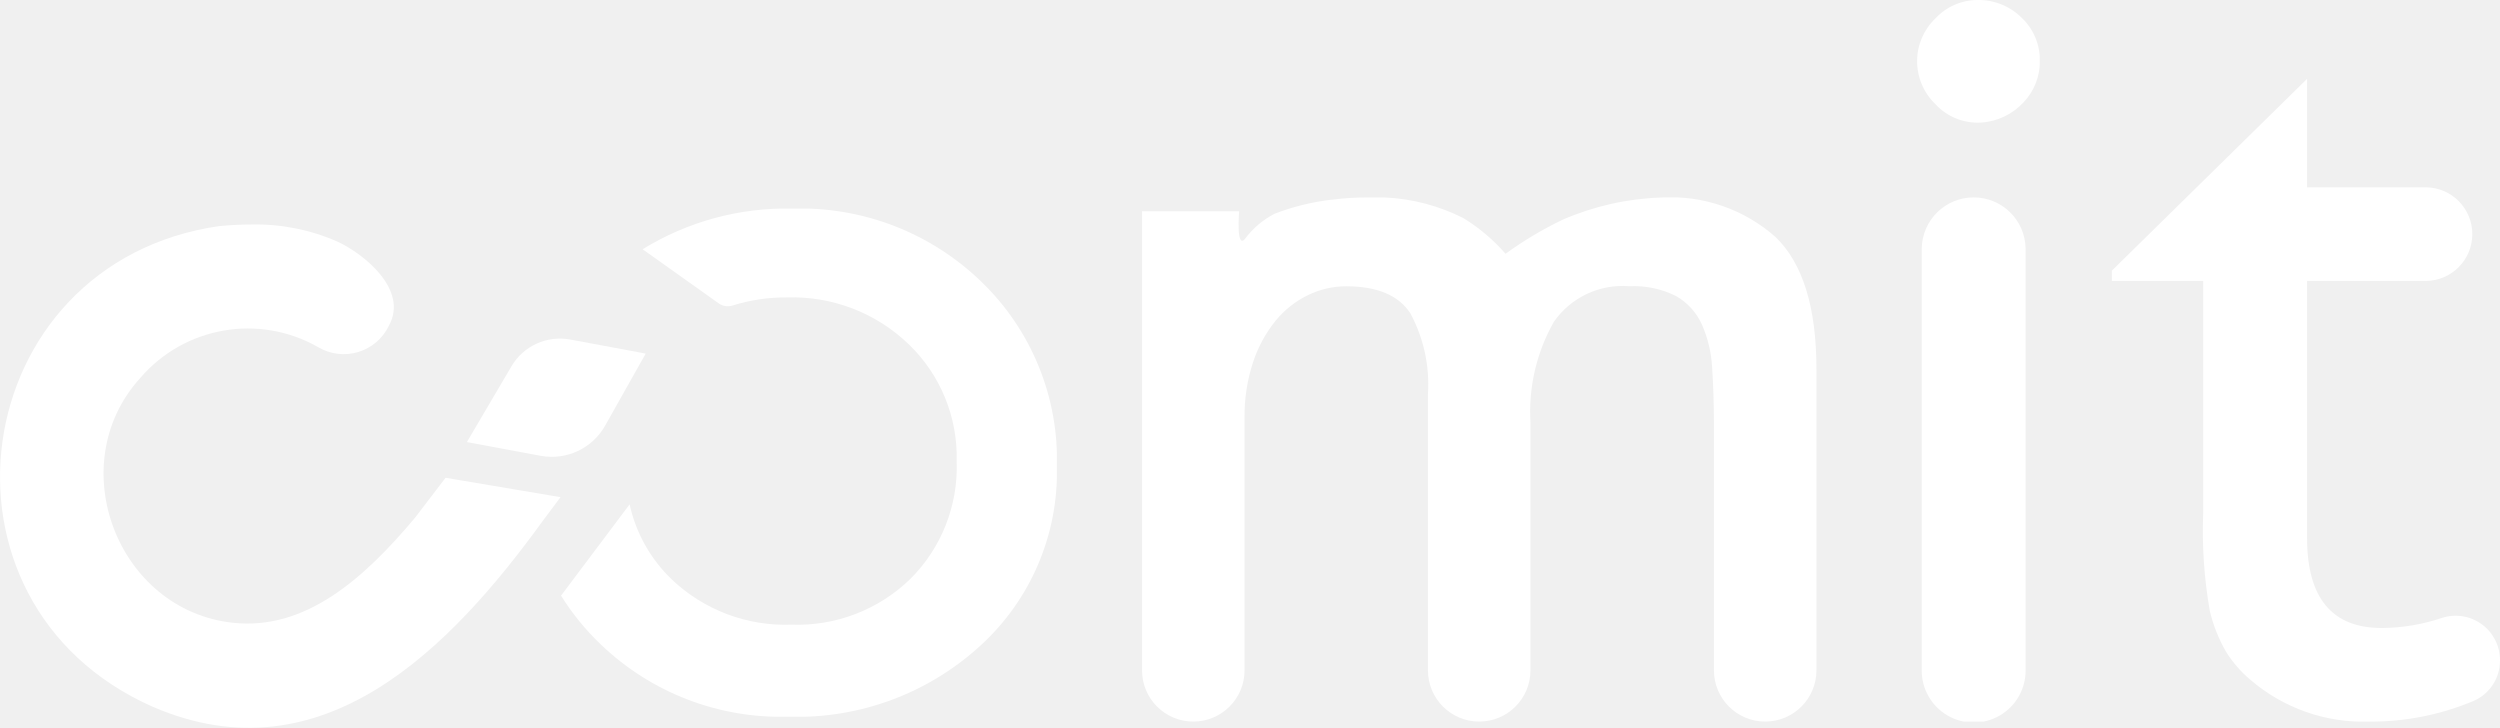
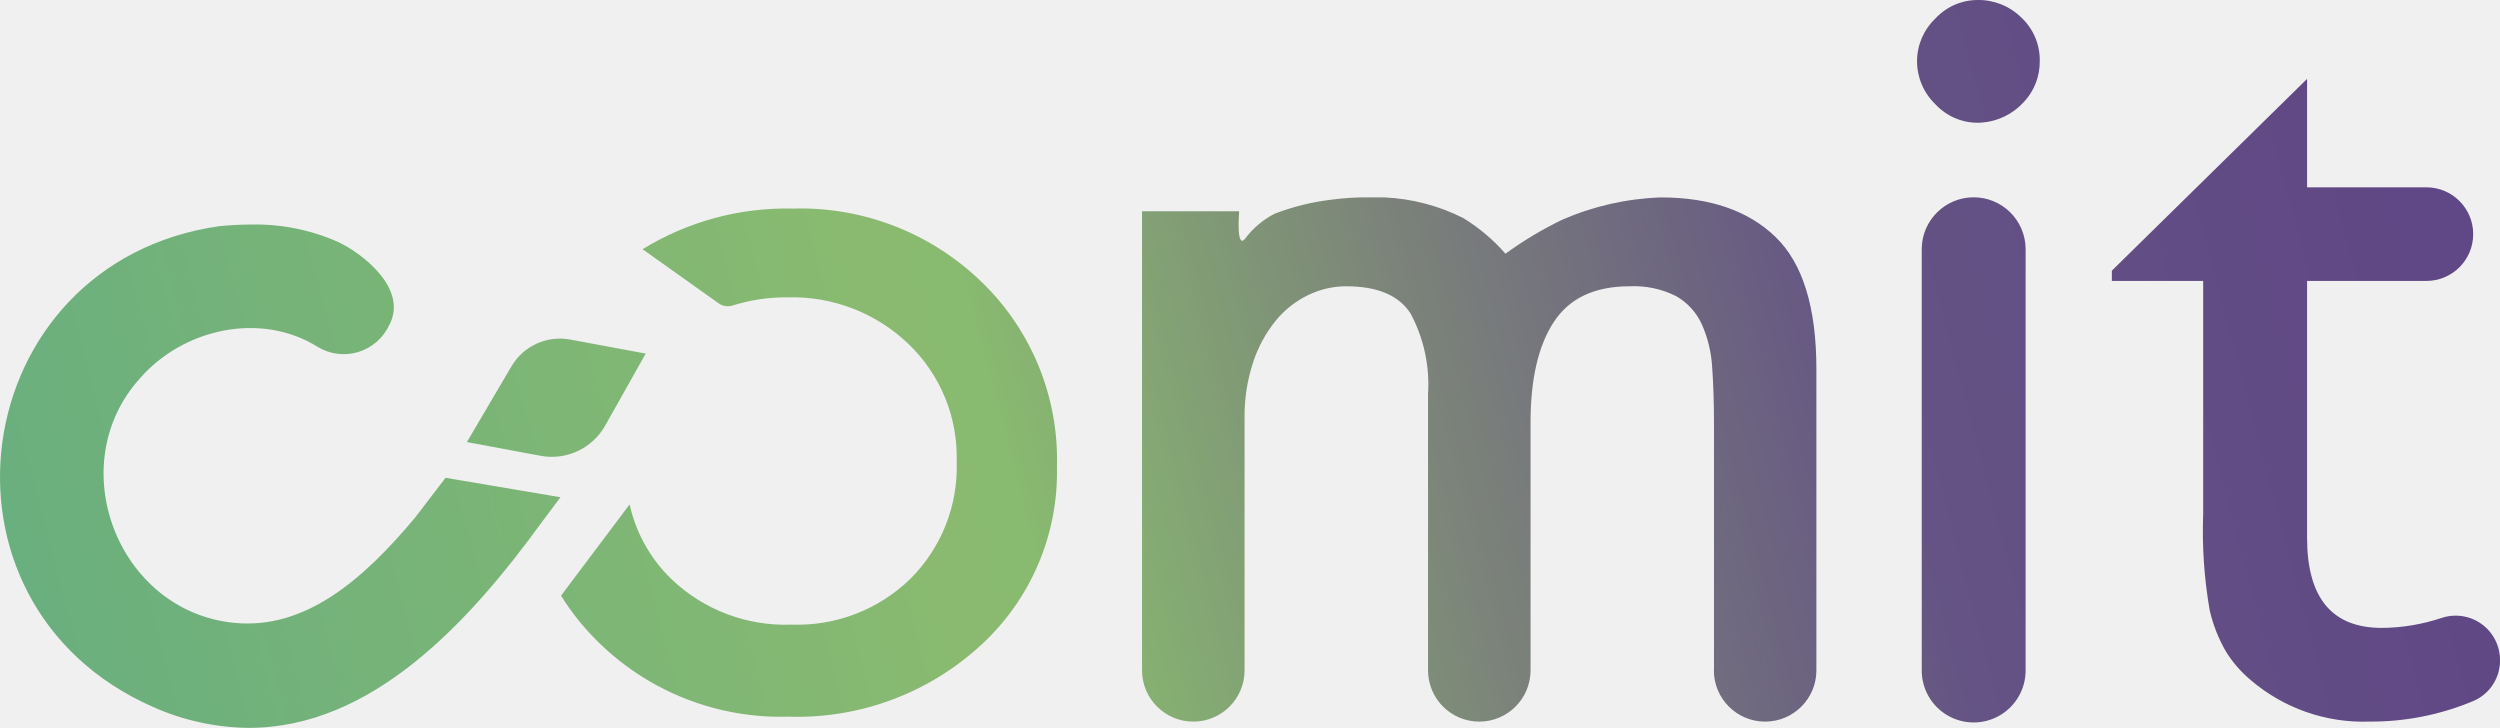
- <svg xmlns="http://www.w3.org/2000/svg" width="147.5" height="42.944" viewBox="0 0 147.5 42.944">
+ <svg xmlns="http://www.w3.org/2000/svg" width="180" height="52.407" viewBox="0 0 180 52.407">
  <defs>
-     <clipPath id="clip-path">
-       <path id="Path_69959" data-name="Path 69959" d="M209.972,14.656V39.51a3.065,3.065,0,1,0,6.129,0V14.656a3.065,3.065,0,0,0-6.129,0m.8-13.561A3.476,3.476,0,0,0,209.7,3.6a3.512,3.512,0,0,0,1.077,2.543,3.389,3.389,0,0,0,2.708,1.088,3.733,3.733,0,0,0,2.511-1.211,3.472,3.472,0,0,0,.944-2.42,3.426,3.426,0,0,0-1.078-2.559A3.6,3.6,0,0,0,213.265,0a3.4,3.4,0,0,0-2.493,1.095" transform="translate(-209.695 0)" fill="#fff" />
-     </clipPath>
-     <clipPath id="clip-path-2">
-       <path id="Path_69960" data-name="Path 69960" d="M230.122,19.587v.606h5.388V33.934a27.2,27.2,0,0,0,.388,5.708,8.822,8.822,0,0,0,.96,2.425,6.971,6.971,0,0,0,1.448,1.667,10.217,10.217,0,0,0,7.005,2.459,15.6,15.6,0,0,0,6.173-1.229,2.588,2.588,0,0,0,1.539-2.393h0a2.617,2.617,0,0,0-3.415-2.5,11.374,11.374,0,0,1-3.556.6q-4.413,0-4.411-5.312V20.193h7.039a2.762,2.762,0,0,0,0-5.523H241.64v-6.4Z" transform="translate(-230.122 -8.272)" fill="#fff" />
-     </clipPath>
-     <clipPath id="clip-path-3">
-       <path id="Path_69961" data-name="Path 69961" d="M139.614,20.832a13.86,13.86,0,0,0-3.364.83,5.083,5.083,0,0,0-1.747,1.485c-.531.622-.342-1.631-.342-1.631h-5.73V48.6a3.024,3.024,0,0,0,3.024,3.024h0A3.025,3.025,0,0,0,134.48,48.6V33.746a10.11,10.11,0,0,1,.5-3.32,7.756,7.756,0,0,1,1.326-2.446,5.65,5.65,0,0,1,1.91-1.514,5.124,5.124,0,0,1,2.255-.524q2.758,0,3.794,1.6A8.833,8.833,0,0,1,145.3,32.29V48.6a3.024,3.024,0,1,0,6.048,0V33.979a10.768,10.768,0,0,1,1.38-5.94,4.939,4.939,0,0,1,4.457-2.1,5.533,5.533,0,0,1,2.759.582,3.663,3.663,0,0,1,1.512,1.66,7.25,7.25,0,0,1,.611,2.563q.1,1.485.106,3.29V48.6a3.024,3.024,0,1,0,6.048,0V30.834q0-5.473-2.414-7.8a9.342,9.342,0,0,0-6.764-2.329,15.914,15.914,0,0,0-5.8,1.31,21.58,21.58,0,0,0-3.364,2.009,10.811,10.811,0,0,0-2.479-2.1,11.412,11.412,0,0,0-4.643-1.223c-.365,0-.685,0-1,0a15.393,15.393,0,0,0-2.143.136" transform="translate(-128.431 -20.696)" fill="#fff" />
-     </clipPath>
-     <clipPath id="clip-path-4">
-       <path id="Path_69962" data-name="Path 69962" d="M21.684,23.627l-.028,0C6.628,25.762,3.8,45.875,17.71,52c9.982,4.307,17.547-3.458,22.979-10.951q.524-.715,1.063-1.422l-6.783-1.144L33.185,40.82c-3.094,3.7-6.529,6.667-10.744,6.219-6.842-.726-10.116-9.318-5.5-14.426a8.366,8.366,0,0,1,10.518-1.834,2.955,2.955,0,0,0,4.166-1.264c1.2-2.173-1.579-4.293-3.016-4.958a11.965,11.965,0,0,0-5.1-1.018c-.609,0-1.218.033-1.824.089" transform="translate(-8.682 -23.538)" fill="#fff" />
-     </clipPath>
-     <clipPath id="clip-path-5">
-       <path id="Path_69963" data-name="Path 69963" d="M72.321,24.269l4.48,3.186a.929.929,0,0,0,.819.137,10.456,10.456,0,0,1,3.228-.48,9.891,9.891,0,0,1,7.16,2.749A9.239,9.239,0,0,1,90.852,36.8a9.309,9.309,0,0,1-2.732,6.919,9.558,9.558,0,0,1-7.015,2.7,9.719,9.719,0,0,1-7.064-2.669,8.75,8.75,0,0,1-2.486-4.428l-4.046,5.385a14.781,14.781,0,0,0,2.345,2.878A15.34,15.34,0,0,0,80.912,51.85a15.987,15.987,0,0,0,11.346-4.2,13.835,13.835,0,0,0,4.506-10.563A14.567,14.567,0,0,0,92.322,26.2,15.338,15.338,0,0,0,81.168,21.87a16.177,16.177,0,0,0-8.846,2.4" transform="translate(-67.508 -21.87)" fill="#fff" />
-     </clipPath>
-     <clipPath id="clip-path-6">
-       <path id="Path_69964" data-name="Path 69964" d="M60.275,37.126l-2.638,4.483,4.349.81a3.611,3.611,0,0,0,3.808-1.779l2.394-4.251-4.452-.829a3.32,3.32,0,0,0-3.461,1.565" transform="translate(-57.637 -35.504)" fill="#fff" />
-     </clipPath>
+     <linearGradient id="linear-gradient" y1="0.652" x2="0.982" y2="0.577" gradientUnits="objectBoundingBox">
+       <stop offset="0" stop-color="#6aaf7e" />
+       <stop offset="0.372" stop-color="#89ba70" />
+       <stop offset="0.411" stop-color="#88ba70" />
+       <stop offset="0.594" stop-color="#7b817a" />
+       <stop offset="0.773" stop-color="#645384" />
+       <stop offset="1" stop-color="#604785" />
+     </linearGradient>
  </defs>
-   <g id="comit_logo" transform="translate(-8.682)">
-     <g id="Group_142507" data-name="Group 142507" transform="translate(121.787 0)">
-       <g id="Group_142506" data-name="Group 142506" clip-path="url(#clip-path)">
-         <rect id="Rectangle_2581" data-name="Rectangle 2581" width="7.241" height="42.575" transform="translate(0 0)" fill="#fff" />
-       </g>
-     </g>
-     <g id="Group_142509" data-name="Group 142509" transform="translate(133.281 4.654)">
-       <g id="Group_142508" data-name="Group 142508" clip-path="url(#clip-path-2)">
-         <rect id="Rectangle_2582" data-name="Rectangle 2582" width="22.9" height="37.921" transform="translate(0 0)" fill="#fff" />
-       </g>
-     </g>
-     <g id="Group_142511" data-name="Group 142511" transform="translate(76.062 11.645)">
-       <g id="Group_142510" data-name="Group 142510" clip-path="url(#clip-path-3)">
-         <rect id="Rectangle_2583" data-name="Rectangle 2583" width="39.793" height="30.93" fill="#fff" />
-       </g>
-     </g>
-     <g id="Group_142513" data-name="Group 142513" transform="translate(8.682 13.244)">
-       <g id="Group_142512" data-name="Group 142512" clip-path="url(#clip-path-4)">
-         <rect id="Rectangle_2584" data-name="Rectangle 2584" width="37.954" height="32.773" transform="translate(-4.885 0)" fill="#fff" />
-       </g>
-     </g>
-     <g id="Group_142515" data-name="Group 142515" transform="translate(41.782 12.306)">
-       <g id="Group_142514" data-name="Group 142514" clip-path="url(#clip-path-5)">
-         <rect id="Rectangle_2585" data-name="Rectangle 2585" width="29.257" height="29.98" transform="translate(0 0)" fill="#fff" />
-       </g>
-     </g>
-     <g id="Group_142517" data-name="Group 142517" transform="translate(36.228 19.977)">
-       <g id="Group_142516" data-name="Group 142516" clip-path="url(#clip-path-6)">
-         <rect id="Rectangle_2586" data-name="Rectangle 2586" width="10.551" height="7.197" transform="translate(0 0)" fill="#fff" />
-       </g>
-     </g>
-   </g>
+   <path id="Union_2" data-name="Union 2" d="M17.925,52.407A17.314,17.314,0,0,1,11.017,50.9C-5.962,43.42-2.507,18.877,15.833,16.276l.033,0c.74-.069,1.483-.109,2.226-.109a14.6,14.6,0,0,1,6.225,1.243c1.753.812,5.148,3.4,3.68,6.051A3.608,3.608,0,0,1,22.914,25C18.8,22.4,13.2,23.654,10.079,27.238c-5.632,6.233-1.636,16.717,6.713,17.6,5.143.546,9.334-3.069,13.11-7.59l2.176-2.847,8.277,1.4q-.656.863-1.3,1.735c-5.311,7.328-12.3,14.869-21.13,14.87Zm120.44-4.191V17.885a3.74,3.74,0,0,1,7.479,0V48.216a3.74,3.74,0,1,1-7.479,0Zm23.675.739a8.536,8.536,0,0,1-1.767-2.034,10.776,10.776,0,0,1-1.171-2.96A33.177,33.177,0,0,1,158.629,37V20.227h-6.576v-.739L166.11,5.679v7.808H174.7a3.37,3.37,0,1,1,0,6.74H166.11v18.5q0,6.483,5.383,6.482a13.875,13.875,0,0,0,4.341-.731A3.194,3.194,0,0,1,180,47.535a3.158,3.158,0,0,1-1.878,2.92,19.027,19.027,0,0,1-7.532,1.5A12.466,12.466,0,0,1,162.04,48.955Zm-38.633-.69V30.491q0-2.2-.129-4.014a8.859,8.859,0,0,0-.746-3.128,4.47,4.47,0,0,0-1.845-2.025,6.749,6.749,0,0,0-3.366-.711q-3.756,0-5.44,2.559T110.2,30.421V48.265a3.69,3.69,0,0,1-7.381,0V28.359a10.776,10.776,0,0,0-1.263-5.794q-1.262-1.952-4.629-1.953a6.268,6.268,0,0,0-2.751.639A6.893,6.893,0,0,0,91.843,23.1a9.457,9.457,0,0,0-1.619,2.985,12.329,12.329,0,0,0-.615,4.051V48.265a3.691,3.691,0,0,1-7.382,0V15.21h6.993s-.231,2.75.416,1.991a6.2,6.2,0,0,1,2.133-1.812,16.866,16.866,0,0,1,4.1-1.013,18.7,18.7,0,0,1,2.616-.166c.383,0,.774.005,1.219.005a13.927,13.927,0,0,1,5.666,1.493,13.174,13.174,0,0,1,3.025,2.559,26.372,26.372,0,0,1,4.1-2.453,19.434,19.434,0,0,1,7.083-1.6q5.308,0,8.255,2.842t2.947,9.523V48.265a3.691,3.691,0,0,1-7.382,0ZM43.256,46.4a18,18,0,0,1-2.862-3.512l4.938-6.571a10.675,10.675,0,0,0,3.034,5.4,11.86,11.86,0,0,0,8.621,3.256,11.664,11.664,0,0,0,8.561-3.3,11.361,11.361,0,0,0,3.334-8.444,11.277,11.277,0,0,0-3.472-8.465,12.072,12.072,0,0,0-8.737-3.354A12.747,12.747,0,0,0,52.734,22a1.136,1.136,0,0,1-1-.167l-5.467-3.888a19.742,19.742,0,0,1,10.8-2.928A18.719,18.719,0,0,1,70.675,20.3,17.778,17.778,0,0,1,76.1,33.584a16.887,16.887,0,0,1-5.5,12.891A19.515,19.515,0,0,1,56.75,51.6,18.717,18.717,0,0,1,43.256,46.4ZM38.924,32.817l-5.308-.988,3.22-5.471a4.046,4.046,0,0,1,4.223-1.91l5.433,1.01L43.57,30.647a4.4,4.4,0,0,1-4.646,2.17ZM139.342,7.5a4.287,4.287,0,0,1-1.315-3.1,4.244,4.244,0,0,1,1.315-3.061A4.147,4.147,0,0,1,142.384,0a4.39,4.39,0,0,1,3.164,1.274A4.182,4.182,0,0,1,146.863,4.4a4.24,4.24,0,0,1-1.152,2.953,4.556,4.556,0,0,1-3.064,1.477c-.089.005-.177.008-.264.008A4.145,4.145,0,0,1,139.342,7.5Z" transform="translate(0)" fill="url(#linear-gradient)" />
</svg>
